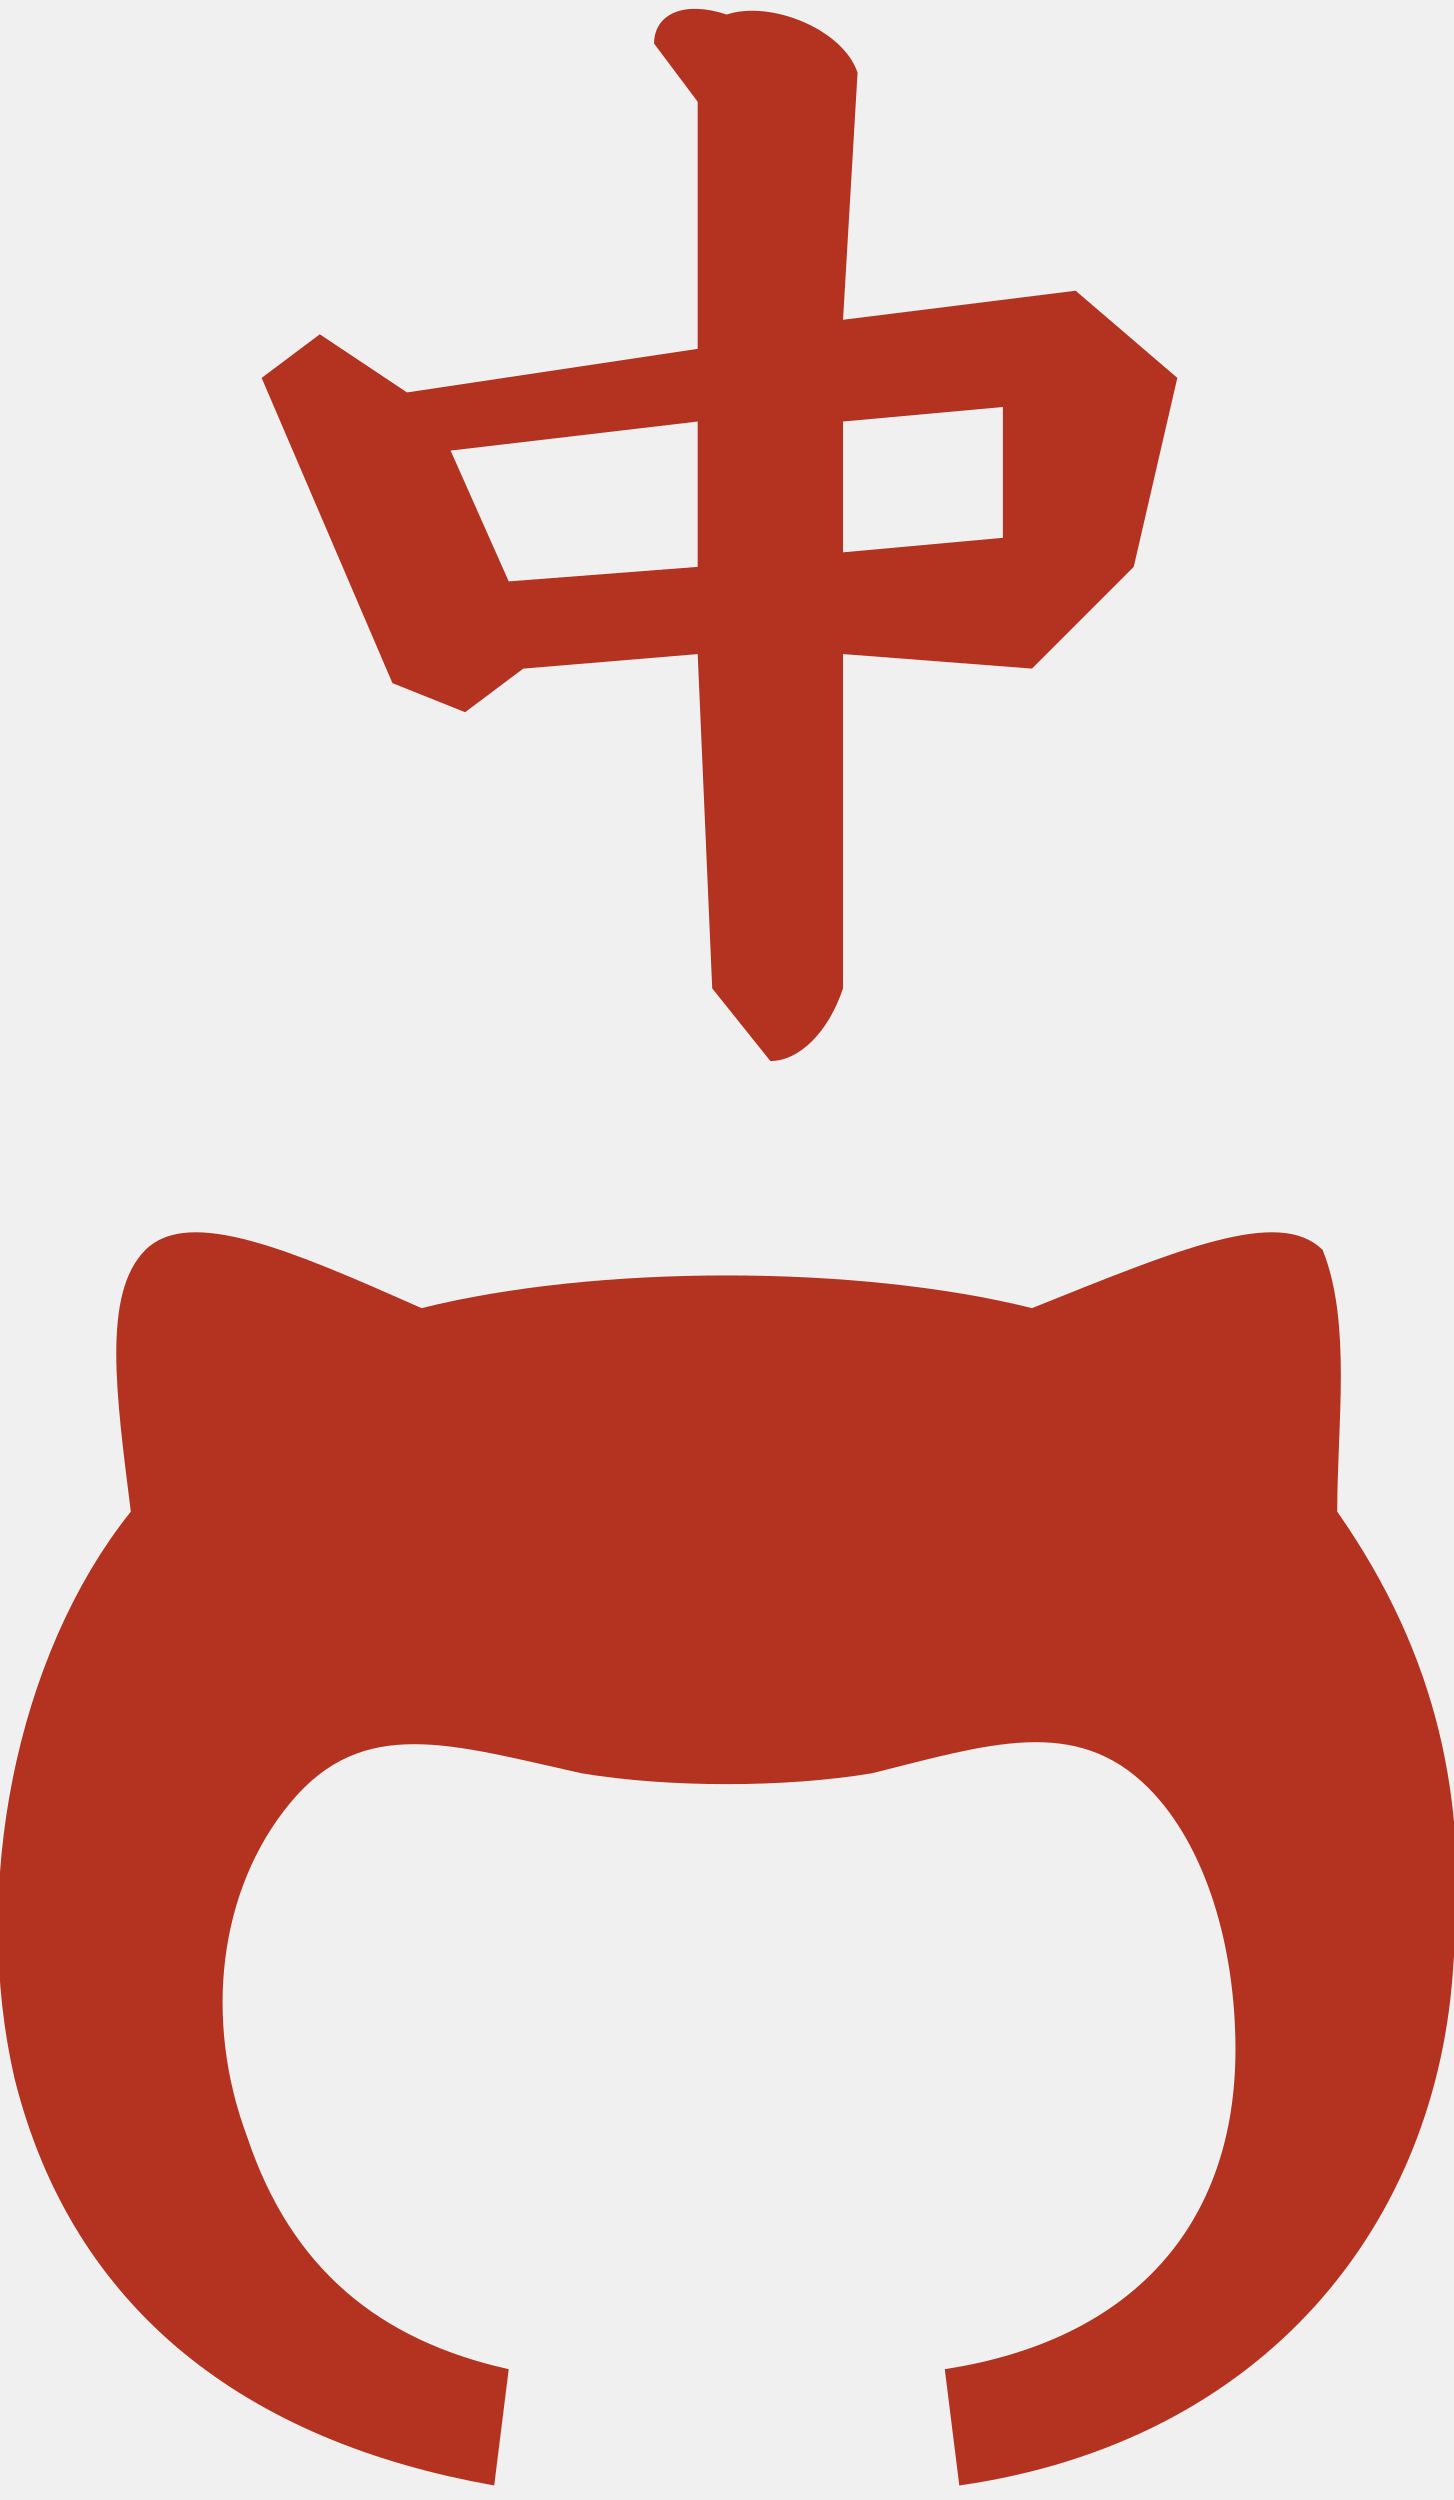
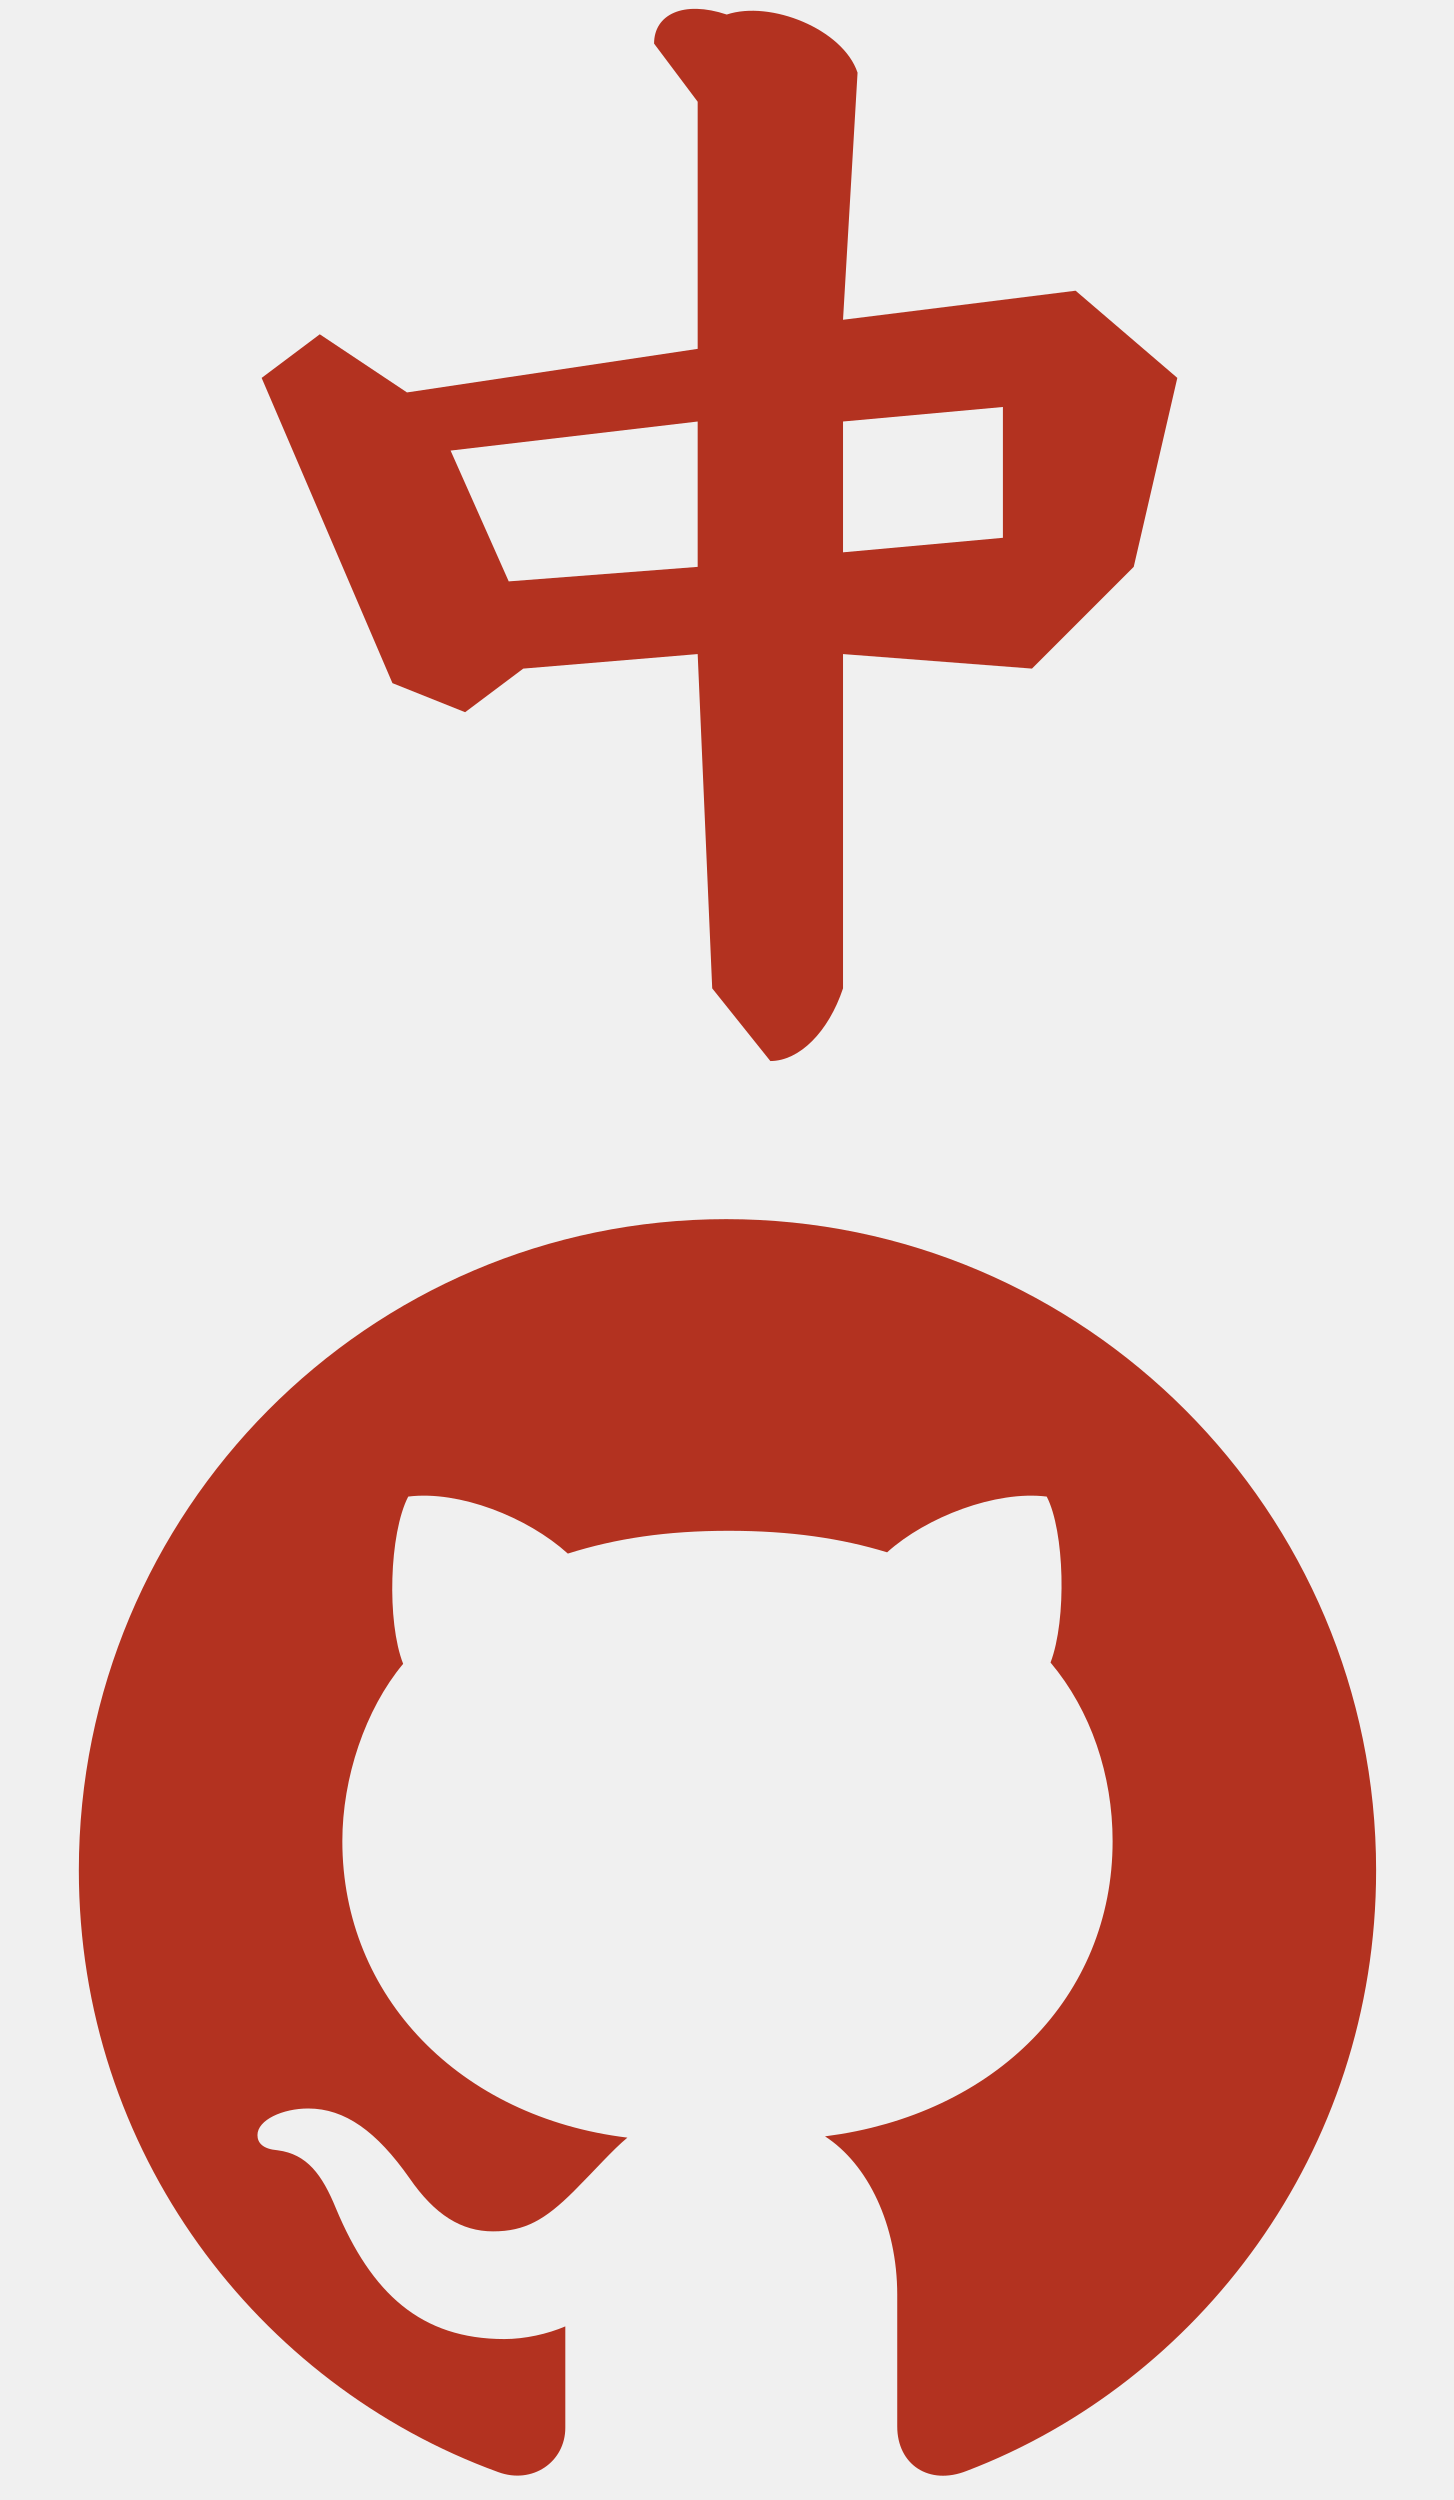
<svg xmlns="http://www.w3.org/2000/svg" width="100" height="172" viewBox="0 0 100 172">
  <g fill="#B33220">
-     <path transform="translate(5 0)" fill-rule="evenodd" d="M45 1 C48 0 53 2 54 5 L53 22 L69 20 L76 26 L73 39 L66 46 L53 45 L53 68 C52 71 50 73 48 73 L44 68 L43 45 L31 46 L27 49 L22 47 L13 26 L17 23 L23 27 L43 24 L43 7 L40 3 C40 1 42 0 45 1 Z M26 31 L43 29 L43 39 L30 40 Z M53 29 L64 28 L64 37 L53 38 Z" />
-     <path d="M10 86 C13 83 20 86 29 90 C41 87 59 87 71 90 C81 86 88 83 91 86 C93 91 92 98 92 104 C99 114 101 124 100 135 C99 153 87 168 66 171 L65 163 C78 161 85 153 85 141 C85 134 83 127 79 123 C74 118 68 120 60 122 C54 123 46 123 40 122 C31 120 25 118 20 124 C15 130 14 139 17 147 C20 156 26 161 35 163 L34 171 C17 168 5 159 1 143 C-2 130 1 114 9 104 C8 96 7 89 10 86 Z" />
+     <path id="chun-glyph" transform="translate(5 0)" fill-rule="evenodd" d="M45 1 C48 0 53 2 54 5 L53 22 L69 20 L76 26 L73 39 L66 46 L53 45 L53 68 C52 71 50 73 48 73 L44 68 L43 45 L31 46 L27 49 L22 47 L13 26 L17 23 L23 27 L43 24 L43 7 L40 3 C40 1 42 0 45 1 Z M26 31 L43 29 L43 39 L30 40 Z M53 29 L64 28 L64 37 L53 38 Z" />
+   </g>
+   <g id="chun-invertocat" transform="translate(5.4238 83.87681) scale(0.9107458)">
+     <g clip-path="url(#clip0_730_27126-chun)">
+       <path d="M41.44 69.385C28.807 67.853 19.906 58.762 19.906 46.99C19.906 42.205 21.629 37.037 24.5 33.592C23.256 30.434 23.447 23.734 24.883 20.959C28.711 20.48 33.879 22.49 36.941 25.266C40.578 24.117 44.406 23.543 49.096 23.543C53.785 23.543 57.613 24.117 61.059 25.17C64.025 22.49 69.289 20.48 73.117 20.959C74.457 23.543 74.648 30.242 73.404 33.496C76.467 37.133 78.094 42.014 78.094 46.99C78.094 58.762 69.193 67.662 56.369 69.289C59.623 71.394 61.824 75.988 61.824 81.252L61.824 91.205C61.824 94.076 64.217 95.703 67.088 94.555C84.41 87.951 98 70.629 98 49.191C98 22.107 75.988 6.69539e-07 48.904 4.309e-07C21.82 1.92261e-07 -1.9479e-07 22.107 -4.3343e-07 49.191C-6.20631e-07 70.438 13.494 88.047 31.678 94.65C34.262 95.607 36.75 93.885 36.75 91.301L36.75 83.644C35.41 84.219 33.688 84.602 32.156 84.602C25.84 84.602 22.107 81.156 19.428 74.744C18.375 72.16 17.227 70.629 15.025 70.342C13.877 70.246 13.494 69.768 13.494 69.193C13.494 68.045 15.408 67.184 17.322 67.184C20.098 67.184 22.49 68.906 24.979 72.447C26.893 75.223 28.902 76.467 31.295 76.467C33.688 76.467 35.219 75.606 37.42 73.404C39.047 71.777 40.291 70.342 41.44 69.385Z" fill="#B33220" />
+     </g>
+     <defs>
+       <clipPath id="clip0_730_27126-chun">
+         <rect width="98" height="96" fill="white" />
+       </clipPath>
+     </defs>
  </g>
</svg>
